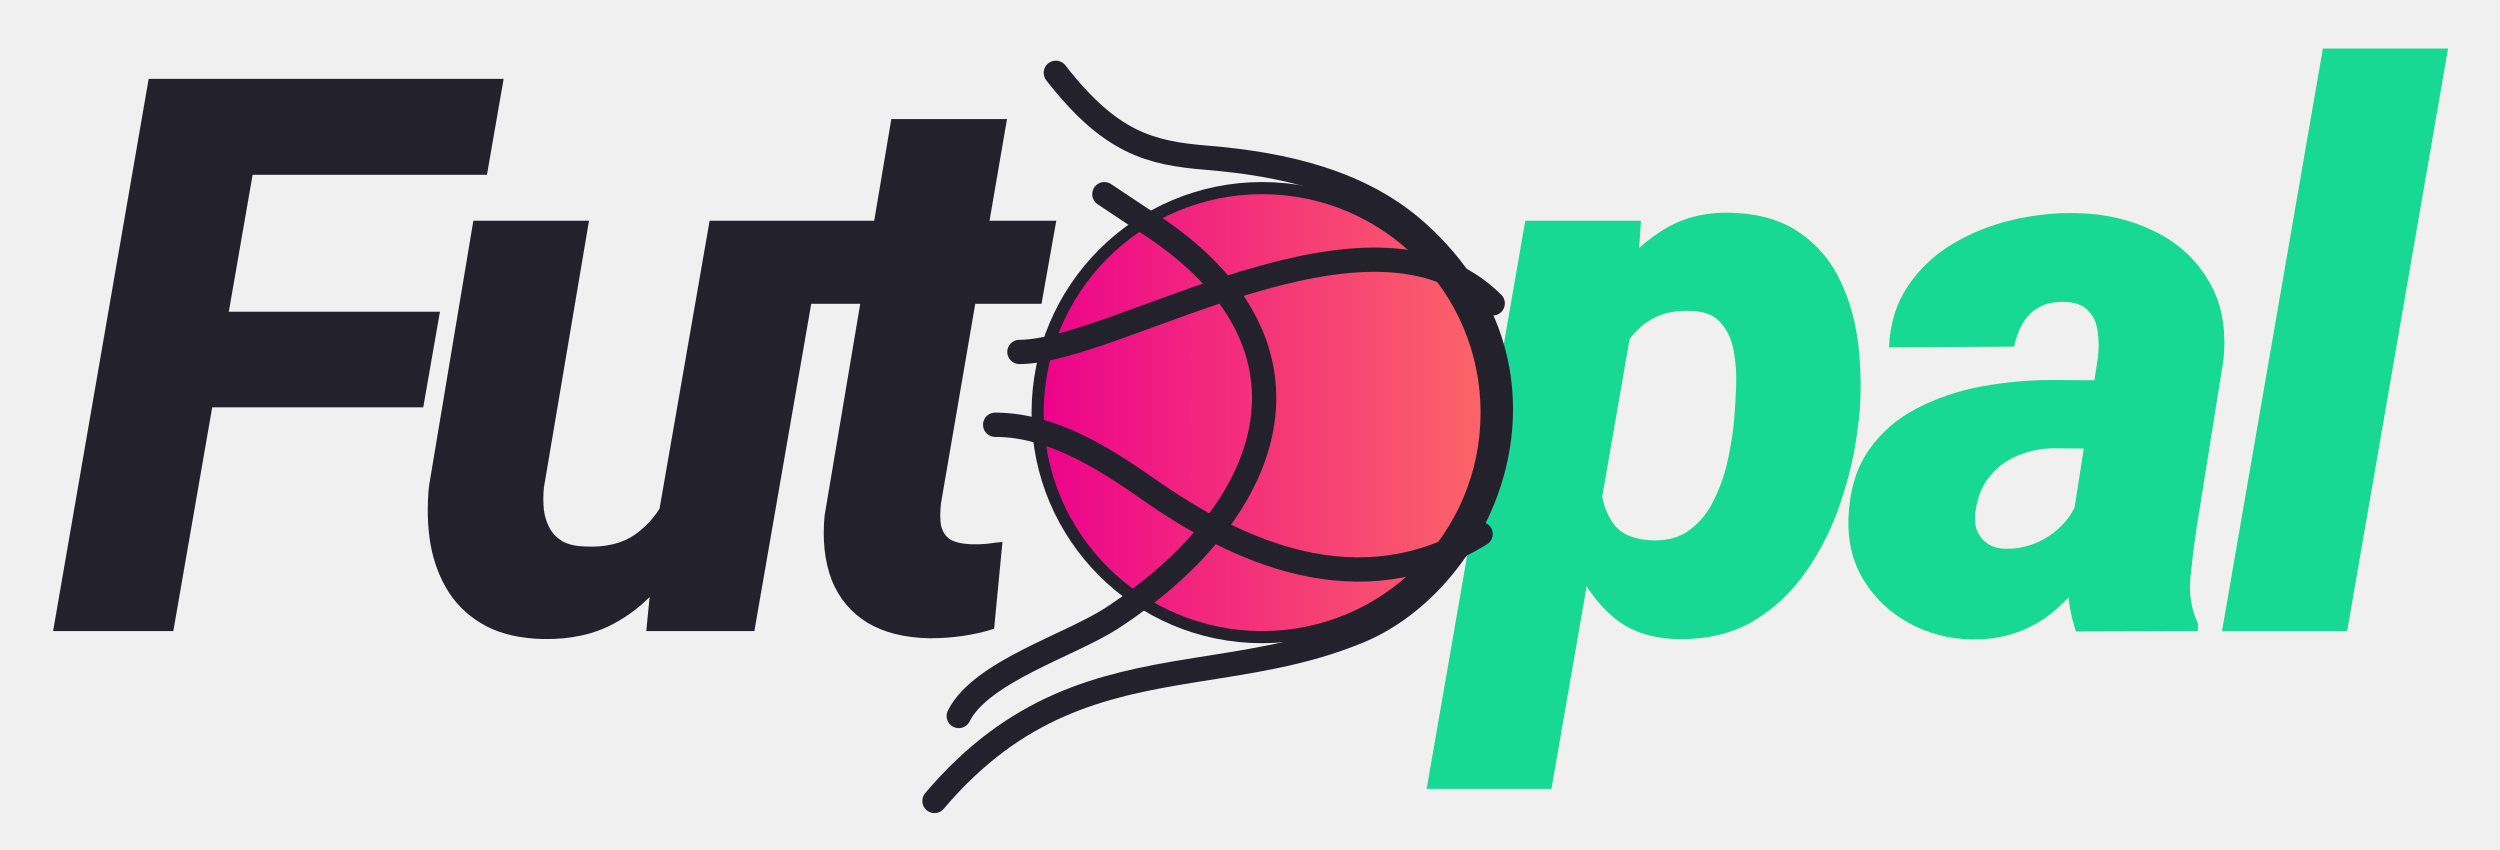
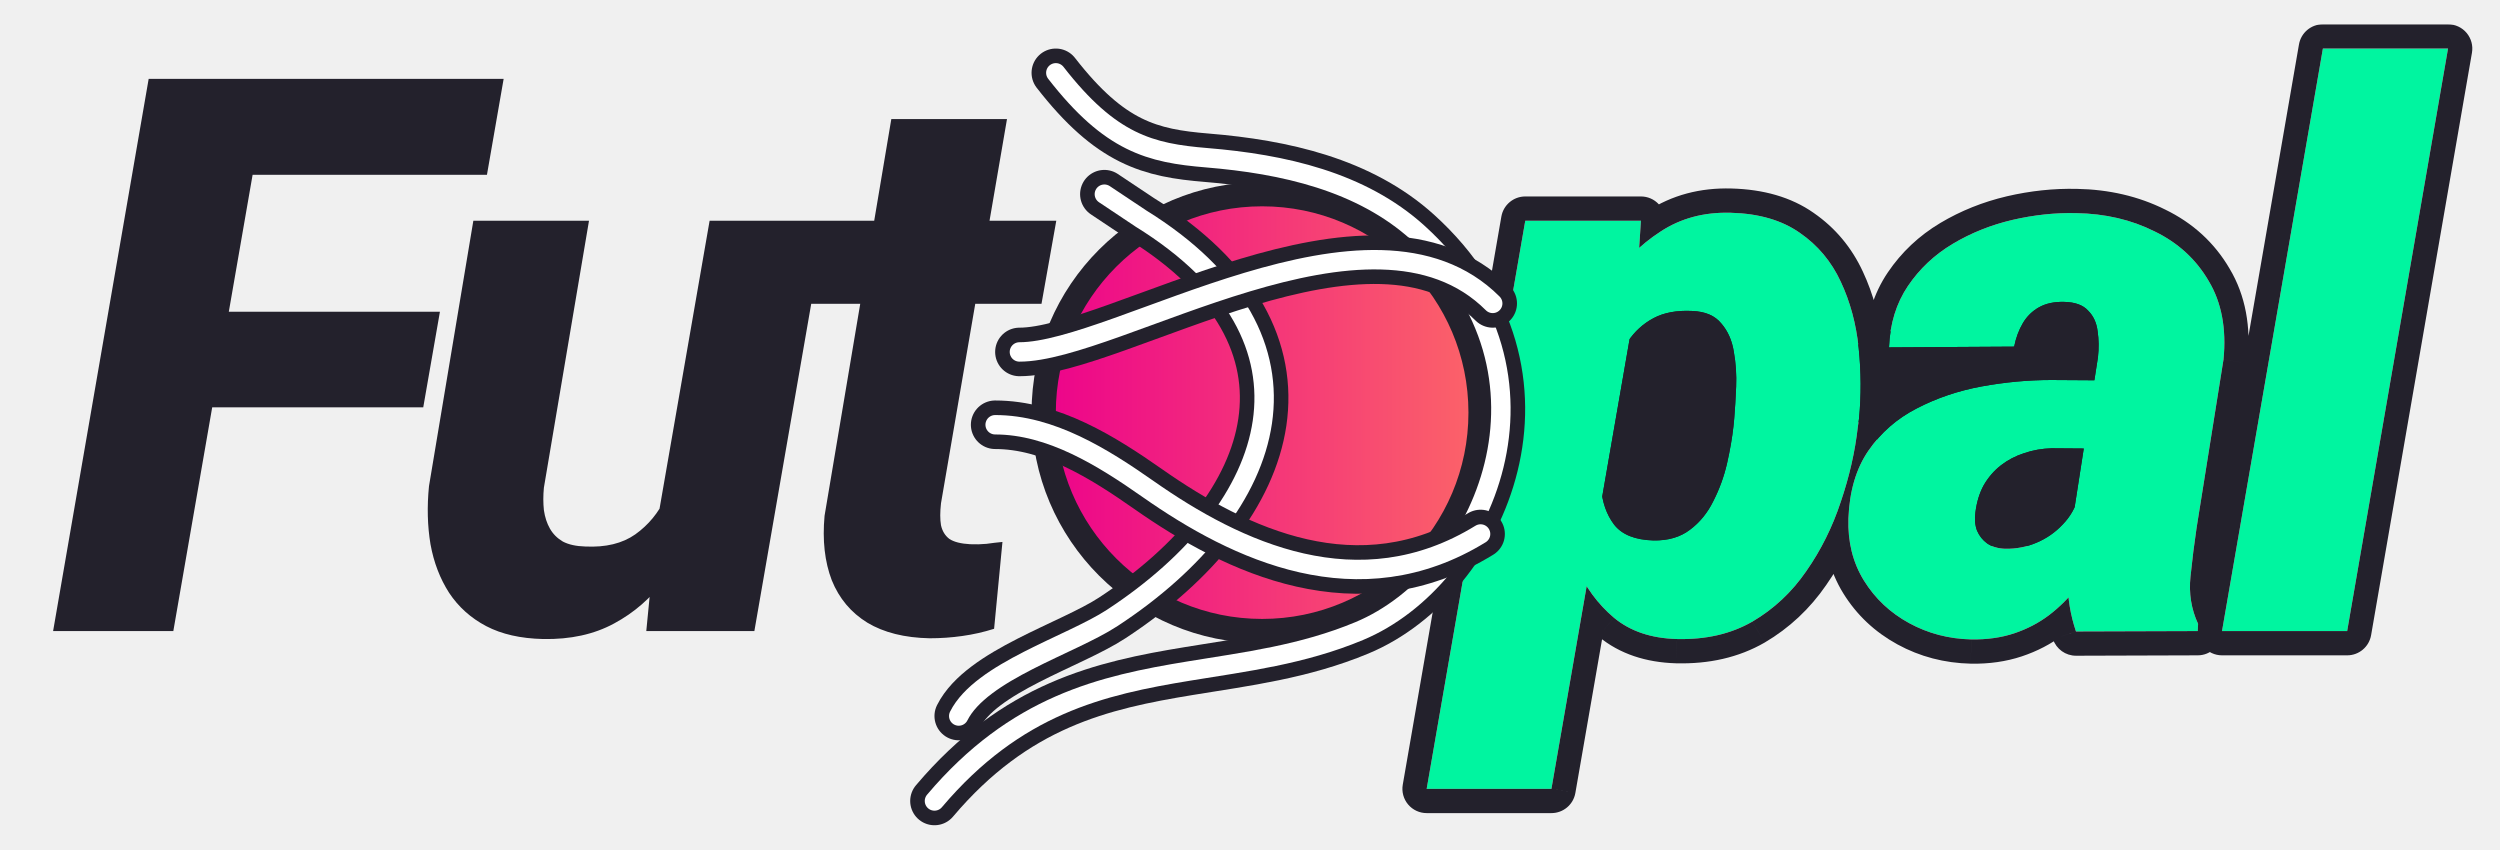
<svg xmlns="http://www.w3.org/2000/svg" width="103" height="35" viewBox="0 0 103 35" fill="none">
-   <path d="M67.373 12.625L63.919 32.5H58.779L62.841 9.094H67.607L67.373 12.625ZM76.591 17.25L76.544 17.578C76.43 18.599 76.195 19.63 75.841 20.672C75.498 21.713 75.023 22.667 74.419 23.531C73.826 24.396 73.086 25.088 72.201 25.609C71.315 26.12 70.273 26.359 69.076 26.328C68.023 26.297 67.164 26.005 66.498 25.453C65.831 24.891 65.31 24.182 64.935 23.328C64.57 22.463 64.315 21.552 64.169 20.594C64.034 19.625 63.977 18.724 63.998 17.891L64.044 17.438C64.201 16.521 64.461 15.552 64.826 14.531C65.19 13.51 65.669 12.562 66.263 11.688C66.857 10.802 67.57 10.088 68.404 9.547C69.237 8.995 70.206 8.734 71.31 8.766C72.466 8.797 73.414 9.073 74.154 9.594C74.893 10.104 75.456 10.776 75.841 11.609C76.227 12.432 76.472 13.338 76.576 14.328C76.68 15.318 76.685 16.292 76.591 17.25ZM71.419 17.562L71.451 17.234C71.482 16.859 71.508 16.427 71.529 15.938C71.55 15.448 71.518 14.969 71.435 14.5C71.362 14.031 71.19 13.641 70.919 13.328C70.659 13.005 70.258 12.833 69.716 12.812C69.081 12.781 68.55 12.88 68.123 13.109C67.695 13.338 67.347 13.656 67.076 14.062C66.815 14.469 66.612 14.927 66.466 15.438C66.32 15.938 66.216 16.453 66.154 16.984L66.013 18.266C65.94 18.859 65.925 19.463 65.966 20.078C66.008 20.682 66.185 21.193 66.498 21.609C66.82 22.026 67.362 22.245 68.123 22.266C68.727 22.276 69.227 22.13 69.623 21.828C70.029 21.526 70.352 21.13 70.591 20.641C70.841 20.151 71.029 19.635 71.154 19.094C71.279 18.542 71.367 18.031 71.419 17.562ZM85.343 21.75L86.436 14.719C86.478 14.344 86.473 13.984 86.421 13.641C86.379 13.297 86.249 13.016 86.03 12.797C85.822 12.568 85.493 12.448 85.046 12.438C84.639 12.427 84.296 12.5 84.014 12.656C83.733 12.812 83.509 13.031 83.343 13.312C83.176 13.594 83.056 13.917 82.983 14.281L77.827 14.312C77.868 13.333 78.129 12.49 78.608 11.781C79.087 11.073 79.702 10.495 80.452 10.047C81.202 9.599 82.02 9.271 82.905 9.062C83.801 8.854 84.681 8.76 85.546 8.781C86.733 8.802 87.806 9.052 88.764 9.531C89.733 10 90.478 10.682 90.999 11.578C91.53 12.463 91.733 13.542 91.608 14.812L90.499 21.75C90.405 22.375 90.322 23.042 90.249 23.75C90.176 24.448 90.28 25.099 90.561 25.703L90.546 26L85.53 26.016C85.301 25.338 85.186 24.635 85.186 23.906C85.186 23.177 85.238 22.458 85.343 21.75ZM87.014 15.672L86.546 18.484L84.53 18.469C84.134 18.479 83.754 18.547 83.389 18.672C83.035 18.787 82.718 18.953 82.436 19.172C82.155 19.391 81.921 19.662 81.733 19.984C81.556 20.307 81.442 20.677 81.389 21.094C81.348 21.375 81.368 21.63 81.452 21.859C81.546 22.078 81.686 22.255 81.874 22.391C82.072 22.526 82.317 22.599 82.608 22.609C83.056 22.62 83.488 22.537 83.905 22.359C84.322 22.182 84.681 21.932 84.983 21.609C85.296 21.287 85.509 20.912 85.624 20.484L86.53 22.688C86.259 23.229 85.947 23.724 85.593 24.172C85.249 24.62 84.858 25.01 84.421 25.344C83.993 25.667 83.514 25.917 82.983 26.094C82.452 26.271 81.863 26.354 81.218 26.344C80.29 26.323 79.436 26.099 78.655 25.672C77.874 25.245 77.254 24.662 76.796 23.922C76.337 23.182 76.124 22.328 76.155 21.359C76.197 20.234 76.473 19.302 76.983 18.562C77.493 17.823 78.155 17.245 78.968 16.828C79.79 16.401 80.681 16.099 81.639 15.922C82.608 15.745 83.567 15.656 84.514 15.656L87.014 15.672ZM100.859 2L96.703 26H91.547L95.703 2H100.859Z" fill="#17D895" />
+   <path d="M69 23L65 22L66 11L73 11.5L74 20L69 23Z" fill="#23212C" />
+   <path d="M81.5 22.5C81 20.833 75.5 17 75 15.5C74.5 14 86.167 11.167 88 11L87.5 20L86 22.5H81.5Z" fill="#23212C" />
+   <mask id="path-3-outside-1_443_5" maskUnits="userSpaceOnUse" x="57" y="1" width="45" height="33" fill="black">
+     <rect fill="white" x="57" y="1" width="45" height="33" />
+     <path d="M67.373 12.625L63.919 32.5H58.779L62.841 9.094H67.607L67.373 12.625ZM76.591 17.25L76.544 17.578C76.43 18.599 76.195 19.63 75.841 20.672C75.498 21.713 75.023 22.667 74.419 23.531C73.826 24.396 73.086 25.088 72.201 25.609C71.315 26.12 70.273 26.359 69.076 26.328C68.023 26.297 67.164 26.005 66.498 25.453C65.831 24.891 65.31 24.182 64.935 23.328C64.57 22.463 64.315 21.552 64.169 20.594C64.034 19.625 63.977 18.724 63.998 17.891L64.044 17.438C64.201 16.521 64.461 15.552 64.826 14.531C65.19 13.51 65.669 12.562 66.263 11.688C66.857 10.802 67.57 10.088 68.404 9.547C69.237 8.995 70.206 8.734 71.31 8.766C72.466 8.797 73.414 9.073 74.154 9.594C74.893 10.104 75.456 10.776 75.841 11.609C76.227 12.432 76.472 13.338 76.576 14.328C76.68 15.318 76.685 16.292 76.591 17.25ZM71.419 17.562L71.451 17.234C71.482 16.859 71.508 16.427 71.529 15.938C71.55 15.448 71.518 14.969 71.435 14.5C71.362 14.031 71.19 13.641 70.919 13.328C70.659 13.005 70.258 12.833 69.716 12.812C69.081 12.781 68.55 12.88 68.123 13.109C67.695 13.338 67.347 13.656 67.076 14.062C66.815 14.469 66.612 14.927 66.466 15.438C66.32 15.938 66.216 16.453 66.154 16.984L66.013 18.266C65.94 18.859 65.925 19.463 65.966 20.078C66.008 20.682 66.185 21.193 66.498 21.609C66.82 22.026 67.362 22.245 68.123 22.266C68.727 22.276 69.227 22.13 69.623 21.828C70.029 21.526 70.352 21.13 70.591 20.641C70.841 20.151 71.029 19.635 71.154 19.094C71.279 18.542 71.367 18.031 71.419 17.562ZM85.343 21.75L86.436 14.719C86.478 14.344 86.473 13.984 86.421 13.641C86.379 13.297 86.249 13.016 86.03 12.797C85.822 12.568 85.493 12.448 85.046 12.438C84.639 12.427 84.296 12.5 84.014 12.656C83.733 12.812 83.509 13.031 83.343 13.312C83.176 13.594 83.056 13.917 82.983 14.281L77.827 14.312C77.868 13.333 78.129 12.49 78.608 11.781C79.087 11.073 79.702 10.495 80.452 10.047C81.202 9.599 82.02 9.271 82.905 9.062C83.801 8.854 84.681 8.76 85.546 8.781C86.733 8.802 87.806 9.052 88.764 9.531C89.733 10 90.478 10.682 90.999 11.578C91.53 12.463 91.733 13.542 91.608 14.812L90.499 21.75C90.405 22.375 90.322 23.042 90.249 23.75C90.176 24.448 90.28 25.099 90.561 25.703L90.546 26L85.53 26.016C85.301 25.338 85.186 24.635 85.186 23.906C85.186 23.177 85.238 22.458 85.343 21.75ZM87.014 15.672L86.546 18.484L84.53 18.469C84.134 18.479 83.754 18.547 83.389 18.672C83.035 18.787 82.718 18.953 82.436 19.172C82.155 19.391 81.921 19.662 81.733 19.984C81.556 20.307 81.442 20.677 81.389 21.094C81.348 21.375 81.368 21.63 81.452 21.859C81.546 22.078 81.686 22.255 81.874 22.391C82.072 22.526 82.317 22.599 82.608 22.609C83.056 22.62 83.488 22.537 83.905 22.359C84.322 22.182 84.681 21.932 84.983 21.609C85.296 21.287 85.509 20.912 85.624 20.484L86.53 22.688C86.259 23.229 85.947 23.724 85.593 24.172C85.249 24.62 84.858 25.01 84.421 25.344C83.993 25.667 83.514 25.917 82.983 26.094C82.452 26.271 81.863 26.354 81.218 26.344C80.29 26.323 79.436 26.099 78.655 25.672C77.874 25.245 77.254 24.662 76.796 23.922C76.337 23.182 76.124 22.328 76.155 21.359C76.197 20.234 76.473 19.302 76.983 18.562C77.493 17.823 78.155 17.245 78.968 16.828C79.79 16.401 80.681 16.099 81.639 15.922C82.608 15.745 83.567 15.656 84.514 15.656L87.014 15.672ZM100.859 2L96.703 26H91.547L95.703 2H100.859Z" />
+   </mask>
+   <path d="M67.373 12.625L63.919 32.5H58.779L62.841 9.094H67.607L67.373 12.625ZM76.591 17.25L76.544 17.578C76.43 18.599 76.195 19.63 75.841 20.672C75.498 21.713 75.023 22.667 74.419 23.531C73.826 24.396 73.086 25.088 72.201 25.609C71.315 26.12 70.273 26.359 69.076 26.328C68.023 26.297 67.164 26.005 66.498 25.453C65.831 24.891 65.31 24.182 64.935 23.328C64.57 22.463 64.315 21.552 64.169 20.594C64.034 19.625 63.977 18.724 63.998 17.891L64.044 17.438C64.201 16.521 64.461 15.552 64.826 14.531C65.19 13.51 65.669 12.562 66.263 11.688C66.857 10.802 67.57 10.088 68.404 9.547C69.237 8.995 70.206 8.734 71.31 8.766C72.466 8.797 73.414 9.073 74.154 9.594C74.893 10.104 75.456 10.776 75.841 11.609C76.227 12.432 76.472 13.338 76.576 14.328C76.68 15.318 76.685 16.292 76.591 17.25ZM71.419 17.562L71.451 17.234C71.482 16.859 71.508 16.427 71.529 15.938C71.55 15.448 71.518 14.969 71.435 14.5C71.362 14.031 71.19 13.641 70.919 13.328C70.659 13.005 70.258 12.833 69.716 12.812C69.081 12.781 68.55 12.88 68.123 13.109C67.695 13.338 67.347 13.656 67.076 14.062C66.815 14.469 66.612 14.927 66.466 15.438C66.32 15.938 66.216 16.453 66.154 16.984L66.013 18.266C65.94 18.859 65.925 19.463 65.966 20.078C66.008 20.682 66.185 21.193 66.498 21.609C66.82 22.026 67.362 22.245 68.123 22.266C68.727 22.276 69.227 22.13 69.623 21.828C70.029 21.526 70.352 21.13 70.591 20.641C70.841 20.151 71.029 19.635 71.154 19.094C71.279 18.542 71.367 18.031 71.419 17.562ZM85.343 21.75L86.436 14.719C86.478 14.344 86.473 13.984 86.421 13.641C86.379 13.297 86.249 13.016 86.03 12.797C85.822 12.568 85.493 12.448 85.046 12.438C84.639 12.427 84.296 12.5 84.014 12.656C83.733 12.812 83.509 13.031 83.343 13.312C83.176 13.594 83.056 13.917 82.983 14.281L77.827 14.312C77.868 13.333 78.129 12.49 78.608 11.781C79.087 11.073 79.702 10.495 80.452 10.047C81.202 9.599 82.02 9.271 82.905 9.062C83.801 8.854 84.681 8.76 85.546 8.781C86.733 8.802 87.806 9.052 88.764 9.531C89.733 10 90.478 10.682 90.999 11.578C91.53 12.463 91.733 13.542 91.608 14.812L90.499 21.75C90.405 22.375 90.322 23.042 90.249 23.75C90.176 24.448 90.28 25.099 90.561 25.703L90.546 26L85.53 26.016C85.301 25.338 85.186 24.635 85.186 23.906C85.186 23.177 85.238 22.458 85.343 21.75ZM87.014 15.672L86.546 18.484L84.53 18.469C84.134 18.479 83.754 18.547 83.389 18.672C83.035 18.787 82.718 18.953 82.436 19.172C82.155 19.391 81.921 19.662 81.733 19.984C81.556 20.307 81.442 20.677 81.389 21.094C81.348 21.375 81.368 21.63 81.452 21.859C81.546 22.078 81.686 22.255 81.874 22.391C82.072 22.526 82.317 22.599 82.608 22.609C83.056 22.62 83.488 22.537 83.905 22.359C84.322 22.182 84.681 21.932 84.983 21.609C85.296 21.287 85.509 20.912 85.624 20.484L86.53 22.688C86.259 23.229 85.947 23.724 85.593 24.172C85.249 24.62 84.858 25.01 84.421 25.344C83.993 25.667 83.514 25.917 82.983 26.094C82.452 26.271 81.863 26.354 81.218 26.344C80.29 26.323 79.436 26.099 78.655 25.672C77.874 25.245 77.254 24.662 76.796 23.922C76.337 23.182 76.124 22.328 76.155 21.359C76.197 20.234 76.473 19.302 76.983 18.562C77.493 17.823 78.155 17.245 78.968 16.828C79.79 16.401 80.681 16.099 81.639 15.922C82.608 15.745 83.567 15.656 84.514 15.656L87.014 15.672ZM100.859 2L96.703 26H91.547L95.703 2H100.859Z" fill="#00F5A0" />
+   <path d="M67.373 12.625L68.358 12.796C68.364 12.761 68.368 12.726 68.37 12.691L67.373 12.625ZM63.919 32.5V33.5C64.406 33.5 64.821 33.15 64.905 32.671L63.919 32.5ZM58.779 32.5L57.794 32.329C57.743 32.62 57.824 32.918 58.014 33.144C58.204 33.37 58.484 33.5 58.779 33.5V32.5ZM62.841 9.094V8.094C62.355 8.094 61.939 8.444 61.856 8.923L62.841 9.094ZM67.607 9.094L68.605 9.16C68.623 8.884 68.526 8.613 68.337 8.41C68.148 8.208 67.884 8.094 67.607 8.094V9.094ZM76.591 17.25L77.581 17.391C77.583 17.377 77.585 17.362 77.587 17.347L76.591 17.25ZM76.544 17.578L75.554 17.437C75.553 17.447 75.552 17.457 75.551 17.467L76.544 17.578ZM75.841 20.672L74.894 20.35L74.892 20.358L75.841 20.672ZM74.419 23.531L73.6 22.958L73.595 22.965L74.419 23.531ZM72.201 25.609L72.7 26.476L72.708 26.471L72.201 25.609ZM69.076 26.328L69.046 27.328L69.049 27.328L69.076 26.328ZM66.498 25.453L65.853 26.217L65.86 26.223L66.498 25.453ZM64.935 23.328L64.014 23.717C64.016 23.721 64.017 23.726 64.019 23.73L64.935 23.328ZM64.169 20.594L63.179 20.732L63.181 20.744L64.169 20.594ZM63.998 17.891L63.003 17.788C63 17.814 62.998 17.84 62.998 17.866L63.998 17.891ZM64.044 17.438L63.059 17.27C63.055 17.291 63.052 17.313 63.05 17.335L64.044 17.438ZM66.263 11.688L67.091 12.249L67.094 12.245L66.263 11.688ZM68.404 9.547L68.949 10.385L68.956 10.38L68.404 9.547ZM71.31 8.766L71.282 9.765L71.283 9.765L71.31 8.766ZM74.154 9.594L73.578 10.411L73.586 10.417L74.154 9.594ZM75.841 11.609L74.934 12.029L74.936 12.034L75.841 11.609ZM71.419 17.562L72.413 17.673C72.414 17.668 72.414 17.663 72.415 17.657L71.419 17.562ZM71.451 17.234L72.446 17.329L72.447 17.317L71.451 17.234ZM71.435 14.5L70.447 14.654C70.448 14.661 70.449 14.668 70.45 14.675L71.435 14.5ZM70.919 13.328L70.141 13.956C70.148 13.965 70.156 13.974 70.164 13.983L70.919 13.328ZM69.716 12.812L69.667 13.811L69.678 13.812L69.716 12.812ZM68.123 13.109L67.65 12.228L68.123 13.109ZM67.076 14.062L66.244 13.508C66.24 13.513 66.237 13.518 66.234 13.523L67.076 14.062ZM66.466 15.438L67.426 15.717L67.428 15.712L66.466 15.438ZM66.154 16.984L65.161 16.867L65.16 16.875L66.154 16.984ZM66.013 18.266L67.006 18.387L67.007 18.375L66.013 18.266ZM65.966 20.078L64.969 20.146L64.969 20.147L65.966 20.078ZM66.498 21.609L65.698 22.209C65.701 22.214 65.704 22.218 65.707 22.222L66.498 21.609ZM68.123 22.266L68.095 23.265L68.105 23.265L68.123 22.266ZM69.623 21.828L69.026 21.026L69.016 21.033L69.623 21.828ZM70.591 20.641L69.701 20.186C69.698 20.191 69.695 20.196 69.693 20.201L70.591 20.641ZM71.154 19.094L72.128 19.319L72.129 19.315L71.154 19.094ZM66.387 12.454L62.934 32.329L64.905 32.671L68.358 12.796L66.387 12.454ZM63.919 31.5H58.779V33.5H63.919V31.5ZM59.764 32.671L63.827 9.265L61.856 8.923L57.794 32.329L59.764 32.671ZM62.841 10.094H67.607V8.094H62.841V10.094ZM66.609 9.028L66.375 12.559L68.37 12.691L68.605 9.16L66.609 9.028ZM75.601 17.109L75.554 17.437L77.534 17.72L77.581 17.391L75.601 17.109ZM75.551 17.467C75.445 18.411 75.227 19.372 74.894 20.35L76.788 20.994C77.164 19.889 77.415 18.787 77.538 17.69L75.551 17.467ZM74.892 20.358C74.577 21.311 74.146 22.177 73.6 22.959L75.239 24.104C75.901 23.157 76.418 22.116 76.791 20.985L74.892 20.358ZM73.595 22.965C73.082 23.712 72.45 24.302 71.694 24.747L72.708 26.471C73.722 25.875 74.569 25.08 75.244 24.097L73.595 22.965ZM71.701 24.743C71.001 25.147 70.148 25.356 69.102 25.328L69.049 27.328C70.399 27.363 71.629 27.093 72.7 26.476L71.701 24.743ZM69.105 25.329C68.226 25.302 67.596 25.064 67.135 24.683L65.86 26.223C66.732 26.946 67.821 27.291 69.046 27.328L69.105 25.329ZM67.142 24.689C66.6 24.232 66.169 23.65 65.851 22.926L64.019 23.73C64.451 24.714 65.061 25.55 65.853 26.217L67.142 24.689ZM65.856 22.94C65.525 22.154 65.292 21.323 65.158 20.443L63.181 20.744C63.339 21.782 63.616 22.773 64.014 23.717L65.856 22.94ZM65.16 20.455C65.031 19.532 64.978 18.686 64.997 17.916L62.998 17.866C62.975 18.762 63.037 19.718 63.179 20.732L65.16 20.455ZM64.992 17.994L65.039 17.54L63.05 17.335L63.003 17.788L64.992 17.994ZM65.03 17.605C65.175 16.755 65.419 15.842 65.767 14.868L63.884 14.195C63.503 15.262 63.226 16.287 63.059 17.27L65.03 17.605ZM65.767 14.868C66.104 13.924 66.546 13.052 67.091 12.249L65.436 11.126C64.793 12.073 64.276 13.097 63.884 14.195L65.767 14.868ZM67.094 12.245C67.618 11.463 68.237 10.848 68.949 10.385L67.859 8.708C66.904 9.329 66.096 10.141 65.433 11.13L67.094 12.245ZM68.956 10.38C69.6 9.954 70.361 9.739 71.282 9.765L71.338 7.766C70.051 7.73 68.875 8.035 67.852 8.713L68.956 10.38ZM71.283 9.765C72.297 9.793 73.039 10.032 73.578 10.411L74.73 8.776C73.79 8.114 72.636 7.801 71.337 7.766L71.283 9.765ZM73.586 10.417C74.175 10.823 74.622 11.354 74.934 12.029L76.749 11.19C76.29 10.198 75.612 9.385 74.722 8.771L73.586 10.417ZM74.936 12.034C75.27 12.746 75.487 13.543 75.581 14.433L77.57 14.223C77.455 13.134 77.184 12.118 76.747 11.185L74.936 12.034ZM75.581 14.433C75.678 15.357 75.683 16.264 75.596 17.153L77.587 17.347C77.687 16.32 77.681 15.278 77.57 14.223L75.581 14.433ZM72.415 17.657L72.446 17.329L70.455 17.14L70.424 17.468L72.415 17.657ZM72.447 17.317C72.48 16.926 72.507 16.479 72.528 15.98L70.53 15.895C70.509 16.375 70.484 16.793 70.454 17.151L72.447 17.317ZM72.528 15.98C72.552 15.42 72.516 14.868 72.42 14.325L70.45 14.675C70.521 15.07 70.547 15.476 70.53 15.895L72.528 15.98ZM72.423 14.346C72.326 13.72 72.086 13.148 71.675 12.673L70.164 13.983C70.294 14.134 70.398 14.343 70.447 14.654L72.423 14.346ZM71.698 12.7C71.204 12.088 70.491 11.842 69.755 11.813L69.678 13.812C70.025 13.825 70.114 13.922 70.141 13.956L71.698 12.7ZM69.765 11.814C69.004 11.776 68.279 11.89 67.65 12.228L68.595 13.991C68.82 13.87 69.158 13.786 69.667 13.811L69.765 11.814ZM67.65 12.228C67.077 12.536 66.605 12.966 66.244 13.508L67.908 14.617C68.088 14.347 68.314 14.141 68.595 13.991L67.65 12.228ZM66.234 13.523C65.916 14.019 65.675 14.568 65.505 15.163L67.428 15.712C67.549 15.286 67.715 14.919 67.918 14.602L66.234 13.523ZM65.506 15.158C65.344 15.712 65.229 16.283 65.161 16.867L67.147 17.101C67.203 16.624 67.296 16.163 67.426 15.717L65.506 15.158ZM65.16 16.875L65.019 18.157L67.007 18.375L67.148 17.093L65.16 16.875ZM65.021 18.144C64.94 18.802 64.923 19.47 64.969 20.146L66.964 20.011C66.927 19.457 66.941 18.917 67.006 18.387L65.021 18.144ZM64.969 20.147C65.021 20.912 65.251 21.615 65.698 22.209L67.297 21.009C67.119 20.771 66.995 20.453 66.964 20.009L64.969 20.147ZM65.707 22.222C66.284 22.966 67.173 23.24 68.095 23.265L68.15 21.266C67.551 21.25 67.357 21.086 67.288 20.997L65.707 22.222ZM68.105 23.265C68.885 23.279 69.619 23.089 70.229 22.623L69.016 21.033C68.835 21.171 68.568 21.273 68.14 21.266L68.105 23.265ZM70.219 22.631C70.763 22.226 71.185 21.702 71.49 21.08L69.693 20.201C69.518 20.559 69.294 20.826 69.026 21.026L70.219 22.631ZM71.482 21.095C71.769 20.532 71.985 19.939 72.128 19.319L70.179 18.869C70.073 19.332 69.913 19.77 69.701 20.186L71.482 21.095ZM72.129 19.315C72.261 18.733 72.356 18.185 72.413 17.673L70.425 17.452C70.378 17.877 70.297 18.35 70.178 18.873L72.129 19.315ZM85.343 21.75L84.354 21.596L84.353 21.605L85.343 21.75ZM86.436 14.719L87.424 14.873C87.427 14.858 87.428 14.844 87.43 14.829L86.436 14.719ZM86.421 13.641L85.428 13.761C85.429 13.771 85.43 13.781 85.432 13.79L86.421 13.641ZM86.03 12.797L85.29 13.47C85.301 13.481 85.312 13.493 85.323 13.504L86.03 12.797ZM85.046 12.438L85.02 13.437L85.022 13.437L85.046 12.438ZM82.983 14.281L82.989 15.281C83.464 15.278 83.871 14.943 83.964 14.477L82.983 14.281ZM77.827 14.312L76.828 14.27C76.816 14.543 76.917 14.81 77.107 15.007C77.297 15.204 77.559 15.314 77.833 15.312L77.827 14.312ZM80.452 10.047L80.965 10.905L80.452 10.047ZM82.905 9.062L82.678 8.088L82.676 8.089L82.905 9.062ZM85.546 8.781L85.522 9.781L85.528 9.781L85.546 8.781ZM88.764 9.531L88.317 10.426L88.329 10.431L88.764 9.531ZM90.999 11.578L90.134 12.081L90.141 12.093L90.999 11.578ZM91.608 14.812L92.596 14.97C92.599 14.95 92.601 14.931 92.603 14.91L91.608 14.812ZM90.499 21.75L89.511 21.592L89.51 21.602L90.499 21.75ZM90.249 23.75L91.243 23.854L91.243 23.852L90.249 23.75ZM90.561 25.703L91.56 25.756C91.569 25.592 91.537 25.429 91.468 25.281L90.561 25.703ZM90.546 26L90.549 27C91.079 26.998 91.516 26.582 91.544 26.053L90.546 26ZM85.53 26.016L84.583 26.336C84.721 26.743 85.103 27.017 85.533 27.016L85.53 26.016ZM87.014 15.672L88.001 15.836C88.049 15.547 87.968 15.252 87.779 15.028C87.591 14.804 87.314 14.674 87.021 14.672L87.014 15.672ZM86.546 18.484L86.538 19.484C87.03 19.488 87.451 19.134 87.532 18.649L86.546 18.484ZM84.53 18.469L84.538 17.469C84.526 17.469 84.515 17.469 84.504 17.469L84.53 18.469ZM83.389 18.672L83.697 19.623C83.703 19.622 83.708 19.62 83.714 19.618L83.389 18.672ZM81.733 19.984L80.868 19.482C80.864 19.489 80.86 19.496 80.856 19.503L81.733 19.984ZM81.389 21.094L82.379 21.24C82.38 21.233 82.381 21.225 82.382 21.218L81.389 21.094ZM81.452 21.859L80.512 22.201C80.519 22.219 80.525 22.236 80.533 22.253L81.452 21.859ZM81.874 22.391L81.288 23.201C81.295 23.206 81.302 23.211 81.309 23.216L81.874 22.391ZM82.608 22.609L82.572 23.609L82.585 23.609L82.608 22.609ZM83.905 22.359L84.296 23.28L83.905 22.359ZM84.983 21.609L84.264 20.914C84.261 20.918 84.257 20.922 84.253 20.926L84.983 21.609ZM85.624 20.484L86.549 20.104C86.385 19.707 85.988 19.459 85.56 19.486C85.132 19.514 84.769 19.811 84.658 20.225L85.624 20.484ZM86.53 22.688L87.424 23.135C87.554 22.876 87.565 22.574 87.455 22.307L86.53 22.688ZM85.593 24.172L84.808 23.552C84.805 23.555 84.802 23.559 84.799 23.563L85.593 24.172ZM84.421 25.344L85.024 26.141L85.027 26.139L84.421 25.344ZM81.218 26.344L81.195 27.343L81.201 27.344L81.218 26.344ZM76.155 21.359L75.156 21.322L75.156 21.327L76.155 21.359ZM76.983 18.562L77.806 19.131L76.983 18.562ZM78.968 16.828L79.424 17.718L79.428 17.716L78.968 16.828ZM81.639 15.922L81.46 14.938L81.458 14.938L81.639 15.922ZM84.514 15.656L84.521 14.656H84.514V15.656ZM86.331 21.904L87.424 14.873L85.448 14.565L84.354 21.596L86.331 21.904ZM87.43 14.829C87.481 14.375 87.475 13.928 87.409 13.491L85.432 13.79C85.47 14.041 85.475 14.313 85.442 14.608L87.43 14.829ZM87.413 13.52C87.348 12.982 87.133 12.486 86.737 12.09L85.323 13.504C85.365 13.546 85.41 13.611 85.428 13.761L87.413 13.52ZM86.77 12.124C86.308 11.617 85.667 11.452 85.069 11.438L85.022 13.437C85.166 13.441 85.248 13.461 85.285 13.475C85.317 13.486 85.308 13.489 85.29 13.47L86.77 12.124ZM85.071 11.438C84.533 11.424 84.002 11.519 83.529 11.782L84.5 13.53C84.589 13.481 84.746 13.43 85.02 13.437L85.071 11.438ZM83.529 11.782C83.09 12.026 82.738 12.371 82.482 12.803L84.203 13.822C84.281 13.691 84.376 13.599 84.5 13.53L83.529 11.782ZM82.482 12.803C82.251 13.193 82.095 13.625 82.002 14.085L83.964 14.477C84.017 14.208 84.101 13.994 84.203 13.822L82.482 12.803ZM82.977 13.281L77.821 13.312L77.833 15.312L82.989 15.281L82.977 13.281ZM78.826 14.355C78.861 13.533 79.076 12.875 79.436 12.342L77.78 11.221C77.182 12.104 76.876 13.133 76.828 14.27L78.826 14.355ZM79.436 12.342C79.832 11.757 80.338 11.28 80.965 10.905L79.939 9.188C79.066 9.71 78.343 10.389 77.78 11.221L79.436 12.342ZM80.965 10.905C81.623 10.512 82.344 10.222 83.134 10.036L82.676 8.089C81.695 8.32 80.781 8.686 79.939 9.188L80.965 10.905ZM83.132 10.037C83.95 9.846 84.746 9.762 85.522 9.781L85.57 7.782C84.616 7.759 83.651 7.862 82.678 8.088L83.132 10.037ZM85.528 9.781C86.583 9.8 87.506 10.02 88.317 10.426L89.212 8.637C88.106 8.084 86.884 7.805 85.563 7.781L85.528 9.781ZM88.329 10.431C89.126 10.817 89.718 11.364 90.134 12.081L91.863 11.075C91.238 10.001 90.341 9.183 89.2 8.631L88.329 10.431ZM90.141 12.093C90.538 12.754 90.722 13.606 90.613 14.715L92.603 14.91C92.744 13.477 92.522 12.173 91.856 11.064L90.141 12.093ZM90.621 14.655L89.511 21.592L91.486 21.908L92.596 14.97L90.621 14.655ZM89.51 21.602C89.413 22.244 89.328 22.926 89.254 23.648L91.243 23.852C91.315 23.157 91.397 22.506 91.488 21.898L89.51 21.602ZM89.254 23.646C89.163 24.514 89.293 25.348 89.655 26.125L91.468 25.281C91.267 24.85 91.188 24.382 91.243 23.854L89.254 23.646ZM89.563 25.651L89.547 25.947L91.544 26.053L91.56 25.756L89.563 25.651ZM90.543 25L85.527 25.016L85.533 27.016L90.549 27L90.543 25ZM86.477 25.695C86.284 25.123 86.186 24.529 86.186 23.906H84.186C84.186 24.742 84.318 25.554 84.583 26.336L86.477 25.695ZM86.186 23.906C86.186 23.225 86.235 22.555 86.332 21.895L84.353 21.605C84.242 22.362 84.186 23.129 84.186 23.906H86.186ZM86.028 15.508L85.559 18.32L87.532 18.649L88.001 15.836L86.028 15.508ZM86.553 17.484L84.538 17.469L84.522 19.469L86.538 19.484L86.553 17.484ZM84.504 17.469C84.009 17.482 83.528 17.567 83.065 17.726L83.714 19.618C83.98 19.527 84.259 19.476 84.556 19.468L84.504 17.469ZM83.082 17.72C82.622 17.869 82.2 18.089 81.822 18.383L83.05 19.961C83.236 19.817 83.449 19.704 83.697 19.623L83.082 17.72ZM81.822 18.383C81.435 18.684 81.117 19.054 80.868 19.482L82.598 20.486C82.724 20.269 82.875 20.098 83.05 19.961L81.822 18.383ZM80.856 19.503C80.611 19.951 80.463 20.445 80.397 20.97L82.382 21.218C82.42 20.909 82.501 20.663 82.61 20.465L80.856 19.503ZM80.4 20.947C80.338 21.365 80.363 21.792 80.512 22.201L82.392 21.518C82.374 21.469 82.357 21.385 82.379 21.24L80.4 20.947ZM80.533 22.253C80.696 22.634 80.949 22.957 81.288 23.201L82.459 21.58C82.423 21.554 82.395 21.523 82.371 21.465L80.533 22.253ZM81.309 23.216C81.694 23.479 82.133 23.593 82.572 23.609L82.644 21.61C82.5 21.605 82.449 21.573 82.438 21.565L81.309 23.216ZM82.585 23.609C83.177 23.623 83.75 23.512 84.296 23.28L83.514 21.439C83.227 21.561 82.936 21.617 82.631 21.61L82.585 23.609ZM84.296 23.28C84.838 23.049 85.314 22.72 85.713 22.293L84.253 20.926C84.048 21.145 83.805 21.315 83.514 21.439L84.296 23.28ZM85.702 22.305C86.13 21.862 86.43 21.337 86.59 20.744L84.658 20.225C84.588 20.485 84.461 20.711 84.264 20.914L85.702 22.305ZM84.699 20.865L85.605 23.068L87.455 22.307L86.549 20.104L84.699 20.865ZM85.636 22.24C85.394 22.724 85.117 23.161 84.808 23.552L86.377 24.792C86.776 24.287 87.125 23.734 87.424 23.135L85.636 22.24ZM84.799 23.563C84.508 23.943 84.18 24.27 83.815 24.548L85.027 26.139C85.536 25.751 85.99 25.297 86.386 24.781L84.799 23.563ZM83.817 24.546C83.481 24.8 83.1 25.001 82.667 25.145L83.299 27.042C83.929 26.832 84.506 26.533 85.024 26.141L83.817 24.546ZM82.667 25.145C82.258 25.281 81.784 25.353 81.234 25.344L81.201 27.344C81.943 27.356 82.646 27.26 83.299 27.042L82.667 25.145ZM81.24 25.344C80.466 25.327 79.77 25.142 79.135 24.794L78.175 26.549C79.103 27.056 80.115 27.319 81.195 27.343L81.24 25.344ZM79.135 24.794C78.501 24.448 78.011 23.984 77.646 23.395L75.946 24.449C76.497 25.339 77.246 26.041 78.175 26.549L79.135 24.794ZM77.646 23.395C77.303 22.842 77.129 22.187 77.154 21.392L75.156 21.327C75.119 22.47 75.372 23.523 75.946 24.449L77.646 23.395ZM77.154 21.396C77.191 20.414 77.428 19.678 77.806 19.131L76.16 17.994C75.517 18.926 75.203 20.055 75.156 21.322L77.154 21.396ZM77.806 19.131C78.221 18.529 78.756 18.061 79.424 17.718L78.511 15.938C77.554 16.429 76.766 17.117 76.16 17.994L77.806 19.131ZM79.428 17.716C80.159 17.336 80.955 17.065 81.821 16.905L81.458 14.938C80.407 15.133 79.422 15.466 78.507 15.941L79.428 17.716ZM81.819 16.906C82.731 16.739 83.629 16.656 84.514 16.656V14.656C83.504 14.656 82.485 14.751 81.46 14.938L81.819 16.906ZM84.508 16.656L87.008 16.672L87.021 14.672L84.521 14.656L84.508 16.656ZM100.859 2L101.845 2.171C101.895 1.88 101.814 1.582 101.624 1.356C101.434 1.13 101.154 1 100.859 1V2ZM96.703 26V27C97.19 27 97.606 26.65 97.689 26.171L96.703 26ZM91.547 26L90.561 25.829C90.511 26.12 90.592 26.418 90.782 26.644C90.972 26.87 91.252 27 91.547 27V26ZM95.703 2V1C95.217 1 94.801 1.35 94.718 1.829L95.703 2ZM99.874 1.829L95.718 25.829L97.689 26.171L101.845 2.171L99.874 1.829ZM96.703 25H91.547V27H96.703V25ZM92.532 26.171L96.689 2.171L94.718 1.829L90.561 25.829L92.532 26.171ZM95.703 3H100.859V1H95.703V3Z" fill="#23212C" mask="url(#path-3-outside-1_443_5)" />
  <path d="M11.094 3.25L7.141 26H2.188L6.125 3.25H11.094ZM18.125 12.844L17.438 16.781H7.344L8.031 12.844H18.125ZM20.75 3.25L20.062 7.203H9L9.703 3.25H20.75ZM27.049 21.672L29.236 9.094H34.017L31.08 26H26.627L27.049 21.672ZM28.033 18.453L29.346 18.422C29.231 19.391 29.012 20.354 28.689 21.312C28.377 22.26 27.939 23.115 27.377 23.875C26.825 24.635 26.132 25.24 25.299 25.688C24.476 26.135 23.502 26.349 22.377 26.328C21.45 26.307 20.669 26.13 20.033 25.797C19.398 25.463 18.887 25.005 18.502 24.422C18.127 23.838 17.872 23.172 17.736 22.422C17.611 21.672 17.59 20.875 17.674 20.031L19.502 9.094H24.267L22.408 20.094C22.377 20.417 22.377 20.724 22.408 21.016C22.45 21.307 22.533 21.562 22.658 21.781C22.783 22 22.96 22.177 23.189 22.312C23.429 22.438 23.736 22.505 24.111 22.516C24.955 22.557 25.642 22.391 26.174 22.016C26.715 21.63 27.132 21.125 27.424 20.5C27.726 19.865 27.929 19.182 28.033 18.453ZM43.519 9.094L42.91 12.516H33.176L33.769 9.094H43.519ZM36.722 4.906H41.488L38.769 20.734C38.728 21.099 38.728 21.401 38.769 21.641C38.822 21.88 38.936 22.068 39.113 22.203C39.301 22.328 39.587 22.401 39.972 22.422C40.202 22.432 40.426 22.427 40.644 22.406C40.863 22.375 41.082 22.349 41.301 22.328L40.957 25.906C40.53 26.042 40.092 26.141 39.644 26.203C39.207 26.266 38.759 26.297 38.301 26.297C37.269 26.276 36.415 26.062 35.738 25.656C35.061 25.24 34.572 24.656 34.269 23.906C33.978 23.146 33.879 22.26 33.972 21.25L36.722 4.906Z" fill="#23212C" />
-   <circle cx="52" cy="17" r="9.25" fill="url(#paint0_linear_443_5)" stroke="#23212C" stroke-width="0.5" />
-   <path d="M38.5 33C41.852 29.038 45.39 28.234 49 27.644C51.313 27.266 53.657 26.976 56 26C61.161 23.849 64.842 15.409 58.416 9.591C56.077 7.474 52.864 6.757 49.72 6.499C47.388 6.308 45.755 5.899 43.5 3" stroke="#23212C" stroke-linecap="round" />
-   <path d="M39.5 29.5V29.5C40.418 27.664 44.11 26.58 45.827 25.456C52.737 20.929 55.012 13.959 47 9L45.5 8" stroke="#23212C" stroke-linecap="round" />
-   <path d="M61 22C55.972 25.094 50.945 22.704 47.306 20.151C45.432 18.837 43.288 17.5 41 17.5V17.5" stroke="#23212C" stroke-linecap="round" />
-   <path d="M42 14.5C46 14.5 56.5 7.5 61.5 12.5" stroke="#23212C" stroke-linecap="round" />
+   <circle cx="52" cy="17" r="9" fill="url(#paint0_linear_443_5)" stroke="#23212C" />
+   <path d="M38.5 33C41.852 29.038 45.39 28.234 49 27.644C51.313 27.266 53.657 26.976 56 26C61.161 23.849 64.842 15.409 58.416 9.591C56.077 7.474 52.864 6.757 49.72 6.499C47.388 6.308 45.755 5.899 43.5 3" stroke="#23212C" stroke-width="2" stroke-linecap="round" />
+   <path d="M38.5 33C41.852 29.038 45.39 28.234 49 27.644C51.313 27.266 53.657 26.976 56 26C61.161 23.849 64.842 15.409 58.416 9.591C56.077 7.474 52.864 6.757 49.72 6.499C47.388 6.308 45.755 5.899 43.5 3" stroke="white" stroke-width="0.8" stroke-linecap="round" />
+   <path d="M39.5 29.5V29.5C40.418 27.664 44.11 26.58 45.827 25.456C52.737 20.929 55.012 13.959 47 9L45.5 8" stroke="#23212C" stroke-width="2" stroke-linecap="round" />
+   <path d="M39.5 29.5V29.5C40.418 27.664 44.11 26.58 45.827 25.456C52.737 20.929 55.012 13.959 47 9L45.5 8" stroke="white" stroke-width="0.8" stroke-linecap="round" />
+   <path d="M61 22C55.972 25.094 50.945 22.704 47.306 20.151C45.432 18.837 43.288 17.5 41 17.5V17.5" stroke="#23212C" stroke-width="2" stroke-linecap="round" />
+   <path d="M61 22C55.972 25.094 50.945 22.704 47.306 20.151C45.432 18.837 43.288 17.5 41 17.5V17.5" stroke="white" stroke-width="0.8" stroke-linecap="round" />
+   <path d="M42 14.5C46 14.5 56.5 7.5 61.5 12.5" stroke="#23212C" stroke-width="2" stroke-linecap="round" />
+   <path d="M42 14.5C46 14.5 56.5 7.5 61.5 12.5" stroke="white" stroke-width="0.8" stroke-linecap="round" />
  <defs>
    <linearGradient id="paint0_linear_443_5" x1="42.5" y1="17" x2="61.5" y2="17" gradientUnits="userSpaceOnUse">
      <stop stop-color="#EC008C" />
      <stop offset="1" stop-color="#FC6767" />
    </linearGradient>
  </defs>
</svg>
